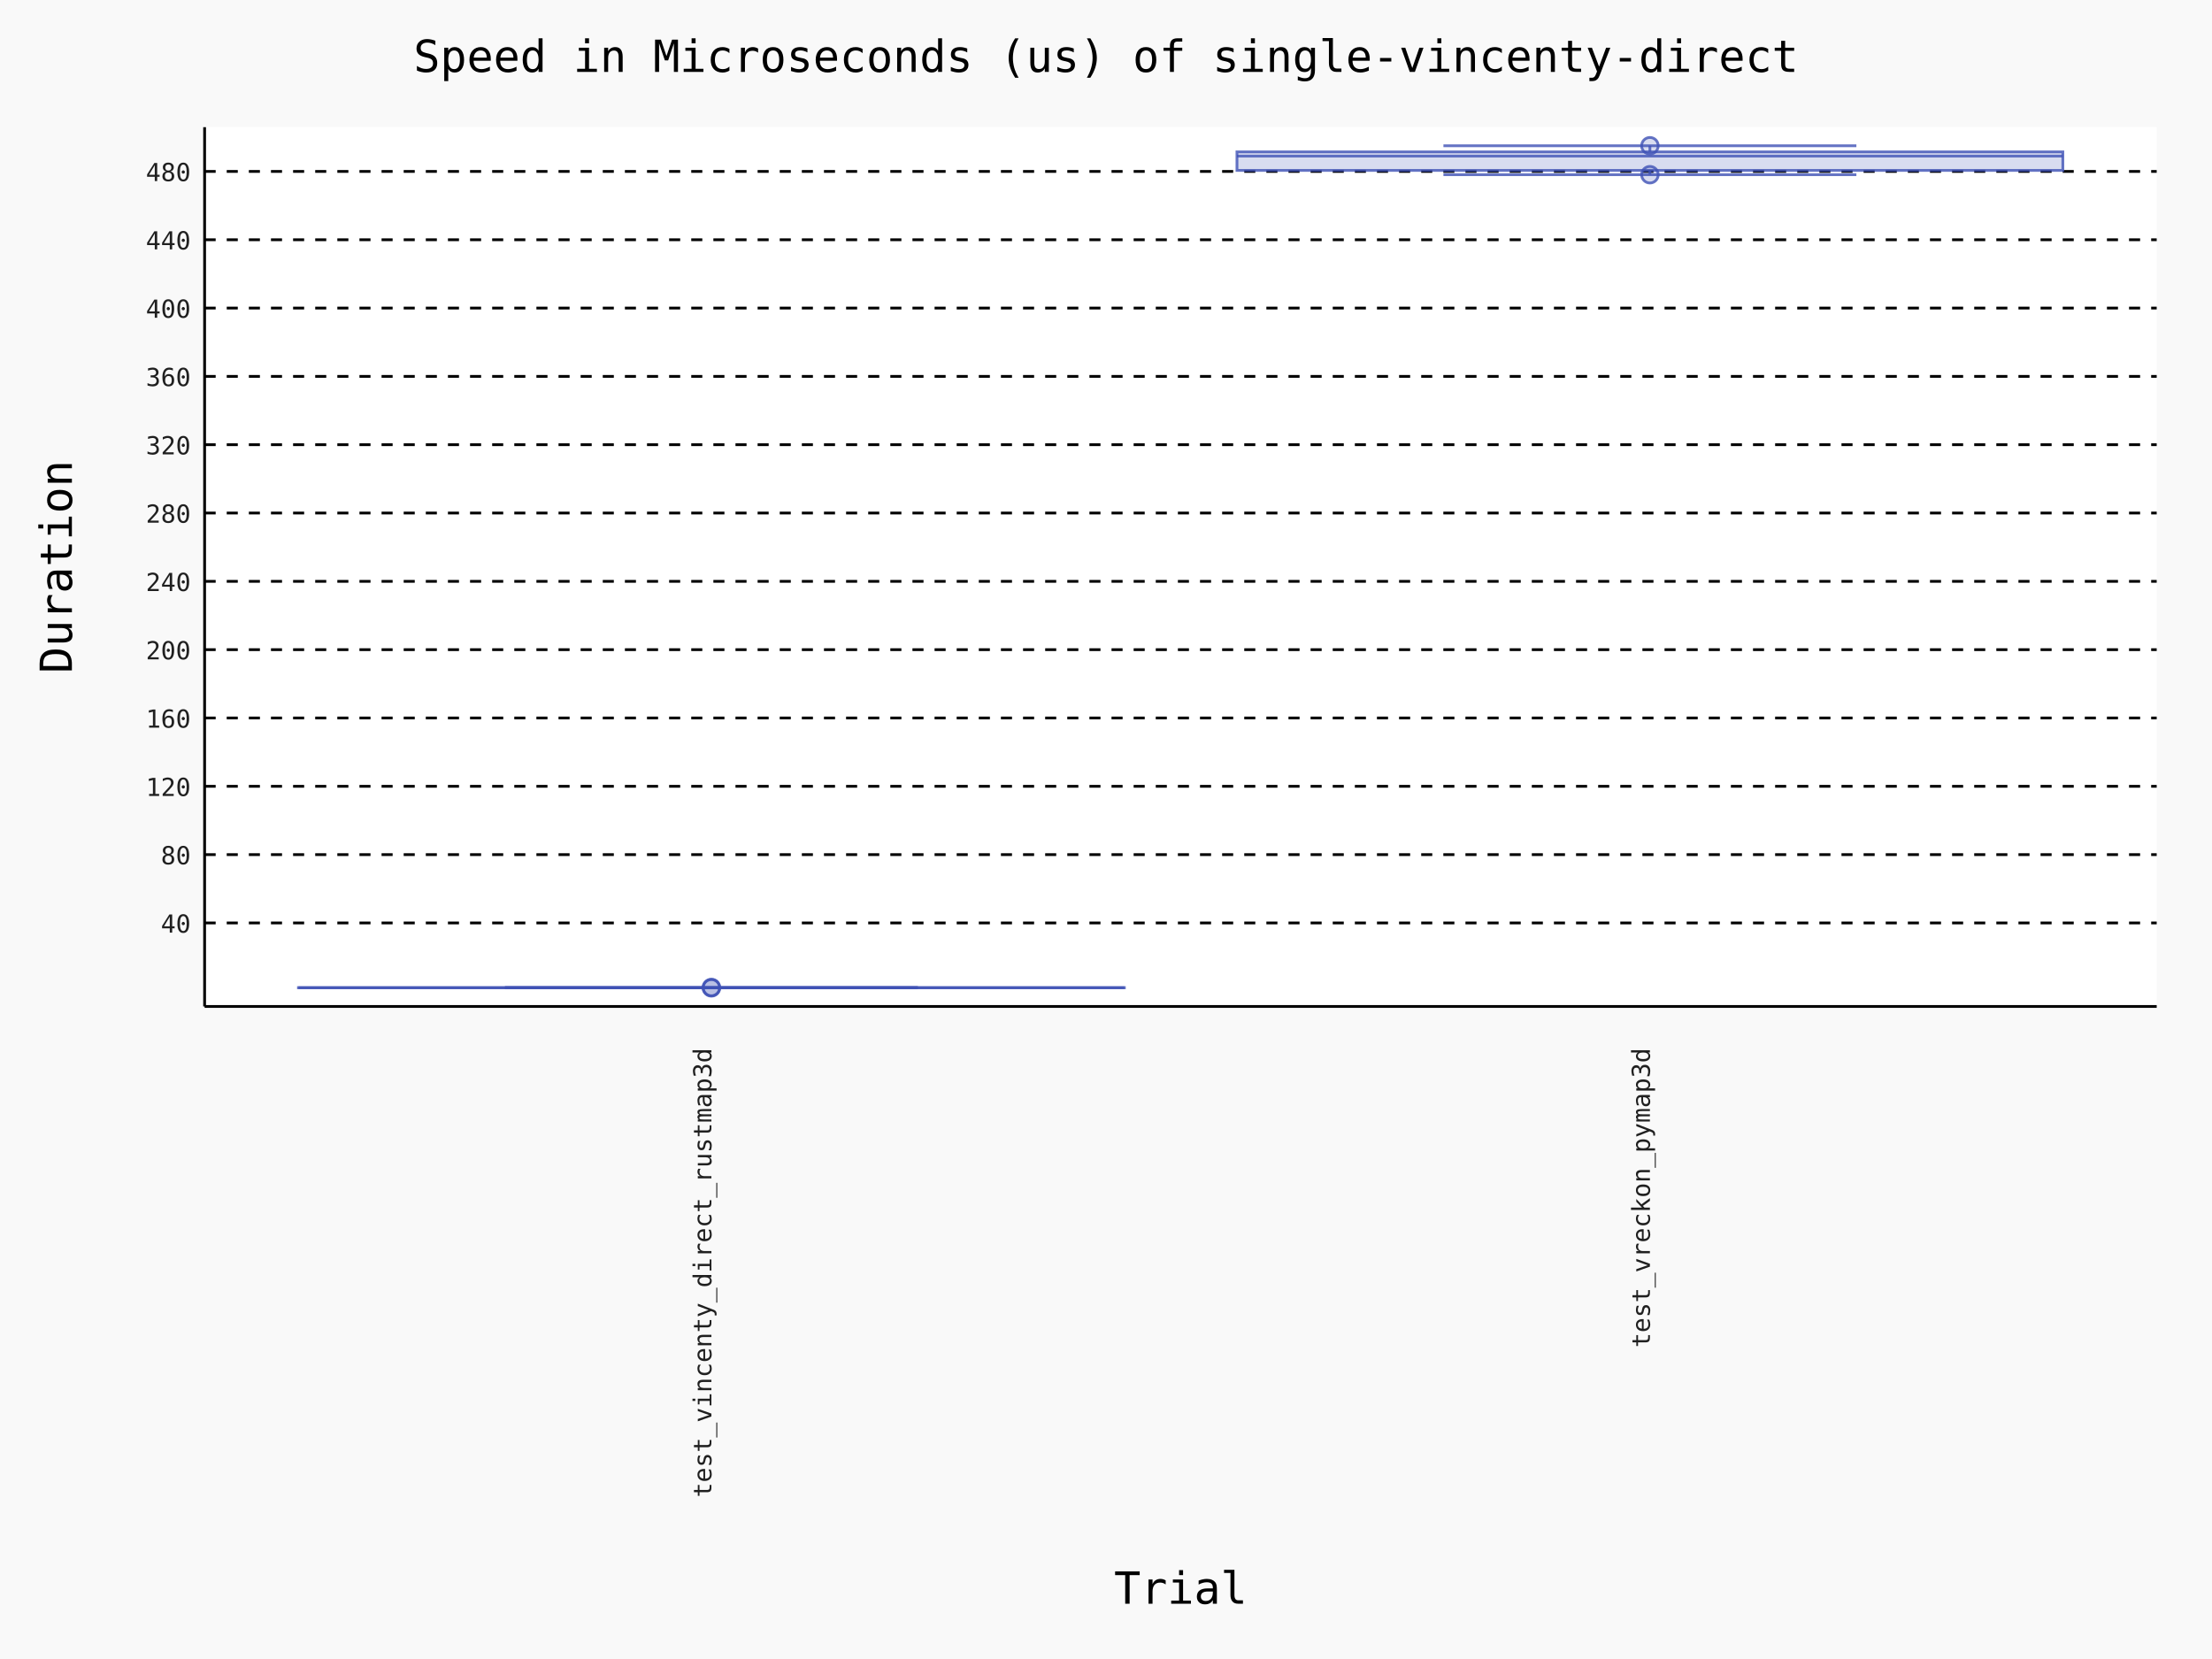
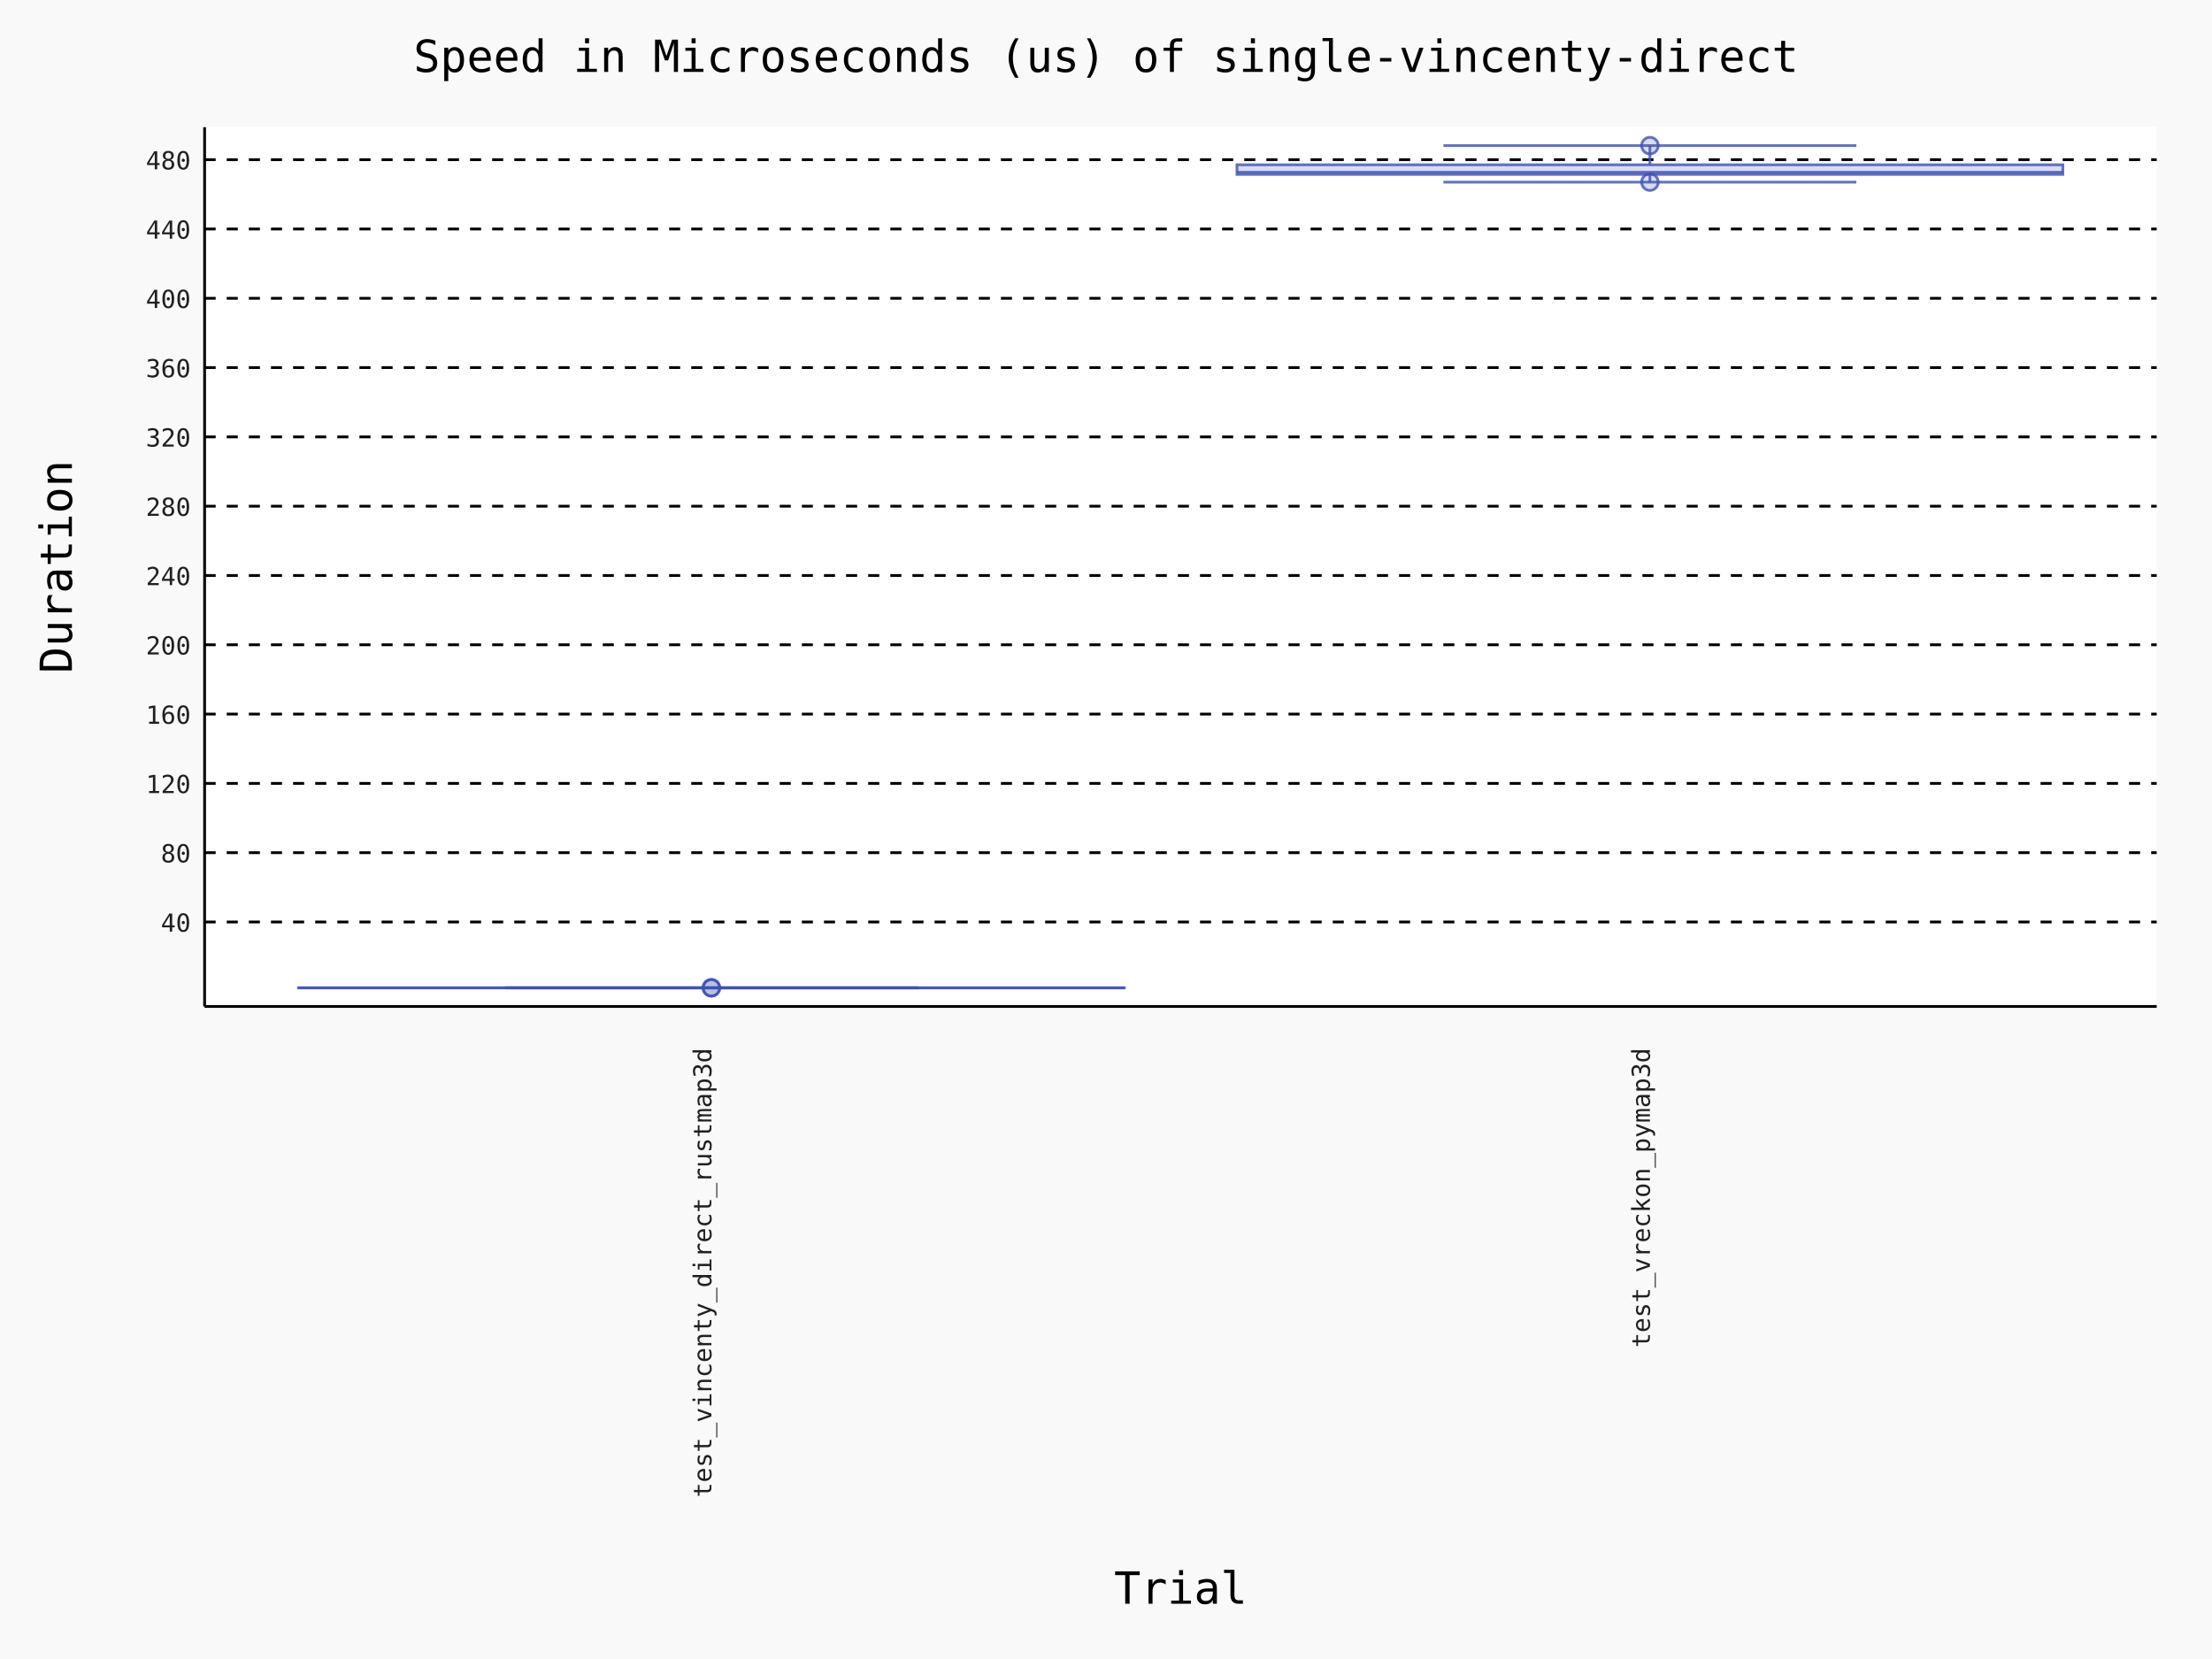
- <svg xmlns="http://www.w3.org/2000/svg" id="chart-508b01dc-fe86-4c7c-8d2a-51bddfc7ba88" class="pygal-chart" viewBox="0 0 800 600">
+ <svg xmlns="http://www.w3.org/2000/svg" id="chart-79a04457-5bf9-4ca5-82bd-573ddcadc08f" class="pygal-chart" viewBox="0 0 800 600">
  <defs>
-     <style type="text/css">#chart-508b01dc-fe86-4c7c-8d2a-51bddfc7ba88{-webkit-user-select:none;-webkit-font-smoothing:antialiased;font-family:Consolas,"Deja Vu Sans Mono","Bitstream Vera Sans Mono","Courier New",monospace}#chart-508b01dc-fe86-4c7c-8d2a-51bddfc7ba88 .title{font-family:Consolas,"Deja Vu Sans Mono","Bitstream Vera Sans Mono","Courier New",monospace;font-size:16px}#chart-508b01dc-fe86-4c7c-8d2a-51bddfc7ba88 .legends .legend text{font-family:Consolas,"Deja Vu Sans Mono","Bitstream Vera Sans Mono","Courier New",monospace;font-size:14px}#chart-508b01dc-fe86-4c7c-8d2a-51bddfc7ba88 .axis text{font-family:Consolas,"Deja Vu Sans Mono","Bitstream Vera Sans Mono","Courier New",monospace;font-size:10px}#chart-508b01dc-fe86-4c7c-8d2a-51bddfc7ba88 .axis text.major{font-family:Consolas,"Deja Vu Sans Mono","Bitstream Vera Sans Mono","Courier New",monospace;font-size:10px}#chart-508b01dc-fe86-4c7c-8d2a-51bddfc7ba88 .text-overlay text.value{font-family:Consolas,"Deja Vu Sans Mono","Bitstream Vera Sans Mono","Courier New",monospace;font-size:16px}#chart-508b01dc-fe86-4c7c-8d2a-51bddfc7ba88 .text-overlay text.label{font-family:Consolas,"Deja Vu Sans Mono","Bitstream Vera Sans Mono","Courier New",monospace;font-size:10px}#chart-508b01dc-fe86-4c7c-8d2a-51bddfc7ba88 .tooltip{font-family:Consolas,"Deja Vu Sans Mono","Bitstream Vera Sans Mono","Courier New",monospace;font-size:14px}#chart-508b01dc-fe86-4c7c-8d2a-51bddfc7ba88 text.no_data{font-family:Consolas,"Deja Vu Sans Mono","Bitstream Vera Sans Mono","Courier New",monospace;font-size:64px}
- #chart-508b01dc-fe86-4c7c-8d2a-51bddfc7ba88{background-color:rgba(249,249,249,1)}#chart-508b01dc-fe86-4c7c-8d2a-51bddfc7ba88 path,#chart-508b01dc-fe86-4c7c-8d2a-51bddfc7ba88 line,#chart-508b01dc-fe86-4c7c-8d2a-51bddfc7ba88 rect,#chart-508b01dc-fe86-4c7c-8d2a-51bddfc7ba88 circle{-webkit-transition:150ms;-moz-transition:150ms;transition:150ms}#chart-508b01dc-fe86-4c7c-8d2a-51bddfc7ba88 .graph &gt; .background{fill:rgba(249,249,249,1)}#chart-508b01dc-fe86-4c7c-8d2a-51bddfc7ba88 .plot &gt; .background{fill:rgba(255,255,255,1)}#chart-508b01dc-fe86-4c7c-8d2a-51bddfc7ba88 .graph{fill:rgba(0,0,0,.87)}#chart-508b01dc-fe86-4c7c-8d2a-51bddfc7ba88 text.no_data{fill:rgba(0,0,0,1)}#chart-508b01dc-fe86-4c7c-8d2a-51bddfc7ba88 .title{fill:rgba(0,0,0,1)}#chart-508b01dc-fe86-4c7c-8d2a-51bddfc7ba88 .legends .legend text{fill:rgba(0,0,0,.87)}#chart-508b01dc-fe86-4c7c-8d2a-51bddfc7ba88 .legends .legend:hover text{fill:rgba(0,0,0,1)}#chart-508b01dc-fe86-4c7c-8d2a-51bddfc7ba88 .axis .line{stroke:rgba(0,0,0,1)}#chart-508b01dc-fe86-4c7c-8d2a-51bddfc7ba88 .axis .guide.line{stroke:rgba(0,0,0,.54)}#chart-508b01dc-fe86-4c7c-8d2a-51bddfc7ba88 .axis .major.line{stroke:rgba(0,0,0,.87)}#chart-508b01dc-fe86-4c7c-8d2a-51bddfc7ba88 .axis text.major{fill:rgba(0,0,0,1)}#chart-508b01dc-fe86-4c7c-8d2a-51bddfc7ba88 .axis.y .guides:hover .guide.line,#chart-508b01dc-fe86-4c7c-8d2a-51bddfc7ba88 .line-graph .axis.x .guides:hover .guide.line,#chart-508b01dc-fe86-4c7c-8d2a-51bddfc7ba88 .stackedline-graph .axis.x .guides:hover .guide.line,#chart-508b01dc-fe86-4c7c-8d2a-51bddfc7ba88 .xy-graph .axis.x .guides:hover .guide.line{stroke:rgba(0,0,0,1)}#chart-508b01dc-fe86-4c7c-8d2a-51bddfc7ba88 .axis .guides:hover text{fill:rgba(0,0,0,1)}#chart-508b01dc-fe86-4c7c-8d2a-51bddfc7ba88 .reactive{fill-opacity:.7;stroke-opacity:.8;stroke-width:1}#chart-508b01dc-fe86-4c7c-8d2a-51bddfc7ba88 .ci{stroke:rgba(0,0,0,.87)}#chart-508b01dc-fe86-4c7c-8d2a-51bddfc7ba88 .reactive.active,#chart-508b01dc-fe86-4c7c-8d2a-51bddfc7ba88 .active .reactive{fill-opacity:.8;stroke-opacity:.9;stroke-width:4}#chart-508b01dc-fe86-4c7c-8d2a-51bddfc7ba88 .ci .reactive.active{stroke-width:1.5}#chart-508b01dc-fe86-4c7c-8d2a-51bddfc7ba88 .series text{fill:rgba(0,0,0,1)}#chart-508b01dc-fe86-4c7c-8d2a-51bddfc7ba88 .tooltip rect{fill:rgba(255,255,255,1);stroke:rgba(0,0,0,1);-webkit-transition:opacity 150ms;-moz-transition:opacity 150ms;transition:opacity 150ms}#chart-508b01dc-fe86-4c7c-8d2a-51bddfc7ba88 .tooltip .label{fill:rgba(0,0,0,.87)}#chart-508b01dc-fe86-4c7c-8d2a-51bddfc7ba88 .tooltip .label{fill:rgba(0,0,0,.87)}#chart-508b01dc-fe86-4c7c-8d2a-51bddfc7ba88 .tooltip .legend{font-size:.8em;fill:rgba(0,0,0,.54)}#chart-508b01dc-fe86-4c7c-8d2a-51bddfc7ba88 .tooltip .x_label{font-size:.6em;fill:rgba(0,0,0,1)}#chart-508b01dc-fe86-4c7c-8d2a-51bddfc7ba88 .tooltip .xlink{font-size:.5em;text-decoration:underline}#chart-508b01dc-fe86-4c7c-8d2a-51bddfc7ba88 .tooltip .value{font-size:1.5em}#chart-508b01dc-fe86-4c7c-8d2a-51bddfc7ba88 .bound{font-size:.5em}#chart-508b01dc-fe86-4c7c-8d2a-51bddfc7ba88 .max-value{font-size:.75em;fill:rgba(0,0,0,.54)}#chart-508b01dc-fe86-4c7c-8d2a-51bddfc7ba88 .map-element{fill:rgba(255,255,255,1);stroke:rgba(0,0,0,.54) !important}#chart-508b01dc-fe86-4c7c-8d2a-51bddfc7ba88 .map-element .reactive{fill-opacity:inherit;stroke-opacity:inherit}#chart-508b01dc-fe86-4c7c-8d2a-51bddfc7ba88 .color-0,#chart-508b01dc-fe86-4c7c-8d2a-51bddfc7ba88 .color-0 a:visited{stroke:#3F51B5;fill:#3F51B5}#chart-508b01dc-fe86-4c7c-8d2a-51bddfc7ba88 .color-1,#chart-508b01dc-fe86-4c7c-8d2a-51bddfc7ba88 .color-1 a:visited{stroke:#3F51B5;fill:#3F51B5}#chart-508b01dc-fe86-4c7c-8d2a-51bddfc7ba88 .text-overlay .color-0 text{fill:black}#chart-508b01dc-fe86-4c7c-8d2a-51bddfc7ba88 .text-overlay .color-1 text{fill:black}
- #chart-508b01dc-fe86-4c7c-8d2a-51bddfc7ba88 text.no_data{text-anchor:middle}#chart-508b01dc-fe86-4c7c-8d2a-51bddfc7ba88 .guide.line{fill:none}#chart-508b01dc-fe86-4c7c-8d2a-51bddfc7ba88 .centered{text-anchor:middle}#chart-508b01dc-fe86-4c7c-8d2a-51bddfc7ba88 .title{text-anchor:middle}#chart-508b01dc-fe86-4c7c-8d2a-51bddfc7ba88 .legends .legend text{fill-opacity:1}#chart-508b01dc-fe86-4c7c-8d2a-51bddfc7ba88 .axis.x text{text-anchor:middle}#chart-508b01dc-fe86-4c7c-8d2a-51bddfc7ba88 .axis.x:not(.web) text[transform]{text-anchor:start}#chart-508b01dc-fe86-4c7c-8d2a-51bddfc7ba88 .axis.x:not(.web) text[transform].backwards{text-anchor:end}#chart-508b01dc-fe86-4c7c-8d2a-51bddfc7ba88 .axis.y text{text-anchor:end}#chart-508b01dc-fe86-4c7c-8d2a-51bddfc7ba88 .axis.y text[transform].backwards{text-anchor:start}#chart-508b01dc-fe86-4c7c-8d2a-51bddfc7ba88 .axis.y2 text{text-anchor:start}#chart-508b01dc-fe86-4c7c-8d2a-51bddfc7ba88 .axis.y2 text[transform].backwards{text-anchor:end}#chart-508b01dc-fe86-4c7c-8d2a-51bddfc7ba88 .axis .guide.line{stroke-dasharray:4,4;stroke:black}#chart-508b01dc-fe86-4c7c-8d2a-51bddfc7ba88 .axis .major.guide.line{stroke-dasharray:6,6;stroke:black}#chart-508b01dc-fe86-4c7c-8d2a-51bddfc7ba88 .horizontal .axis.y .guide.line,#chart-508b01dc-fe86-4c7c-8d2a-51bddfc7ba88 .horizontal .axis.y2 .guide.line,#chart-508b01dc-fe86-4c7c-8d2a-51bddfc7ba88 .vertical .axis.x .guide.line{opacity:0}#chart-508b01dc-fe86-4c7c-8d2a-51bddfc7ba88 .horizontal .axis.always_show .guide.line,#chart-508b01dc-fe86-4c7c-8d2a-51bddfc7ba88 .vertical .axis.always_show .guide.line{opacity:1 !important}#chart-508b01dc-fe86-4c7c-8d2a-51bddfc7ba88 .axis.y .guides:hover .guide.line,#chart-508b01dc-fe86-4c7c-8d2a-51bddfc7ba88 .axis.y2 .guides:hover .guide.line,#chart-508b01dc-fe86-4c7c-8d2a-51bddfc7ba88 .axis.x .guides:hover .guide.line{opacity:1}#chart-508b01dc-fe86-4c7c-8d2a-51bddfc7ba88 .axis .guides:hover text{opacity:1}#chart-508b01dc-fe86-4c7c-8d2a-51bddfc7ba88 .nofill{fill:none}#chart-508b01dc-fe86-4c7c-8d2a-51bddfc7ba88 .subtle-fill{fill-opacity:.2}#chart-508b01dc-fe86-4c7c-8d2a-51bddfc7ba88 .dot{stroke-width:1px;fill-opacity:1;stroke-opacity:1}#chart-508b01dc-fe86-4c7c-8d2a-51bddfc7ba88 .dot.active{stroke-width:5px}#chart-508b01dc-fe86-4c7c-8d2a-51bddfc7ba88 .dot.negative{fill:transparent}#chart-508b01dc-fe86-4c7c-8d2a-51bddfc7ba88 text,#chart-508b01dc-fe86-4c7c-8d2a-51bddfc7ba88 tspan{stroke:none !important}#chart-508b01dc-fe86-4c7c-8d2a-51bddfc7ba88 .series text.active{opacity:1}#chart-508b01dc-fe86-4c7c-8d2a-51bddfc7ba88 .tooltip rect{fill-opacity:.95;stroke-width:.5}#chart-508b01dc-fe86-4c7c-8d2a-51bddfc7ba88 .tooltip text{fill-opacity:1}#chart-508b01dc-fe86-4c7c-8d2a-51bddfc7ba88 .showable{visibility:hidden}#chart-508b01dc-fe86-4c7c-8d2a-51bddfc7ba88 .showable.shown{visibility:visible}#chart-508b01dc-fe86-4c7c-8d2a-51bddfc7ba88 .gauge-background{fill:rgba(229,229,229,1);stroke:none}#chart-508b01dc-fe86-4c7c-8d2a-51bddfc7ba88 .bg-lines{stroke:rgba(249,249,249,1);stroke-width:2px}
+     <style type="text/css">#chart-79a04457-5bf9-4ca5-82bd-573ddcadc08f{-webkit-user-select:none;-webkit-font-smoothing:antialiased;font-family:Consolas,"Deja Vu Sans Mono","Bitstream Vera Sans Mono","Courier New",monospace}#chart-79a04457-5bf9-4ca5-82bd-573ddcadc08f .title{font-family:Consolas,"Deja Vu Sans Mono","Bitstream Vera Sans Mono","Courier New",monospace;font-size:16px}#chart-79a04457-5bf9-4ca5-82bd-573ddcadc08f .legends .legend text{font-family:Consolas,"Deja Vu Sans Mono","Bitstream Vera Sans Mono","Courier New",monospace;font-size:14px}#chart-79a04457-5bf9-4ca5-82bd-573ddcadc08f .axis text{font-family:Consolas,"Deja Vu Sans Mono","Bitstream Vera Sans Mono","Courier New",monospace;font-size:10px}#chart-79a04457-5bf9-4ca5-82bd-573ddcadc08f .axis text.major{font-family:Consolas,"Deja Vu Sans Mono","Bitstream Vera Sans Mono","Courier New",monospace;font-size:10px}#chart-79a04457-5bf9-4ca5-82bd-573ddcadc08f .text-overlay text.value{font-family:Consolas,"Deja Vu Sans Mono","Bitstream Vera Sans Mono","Courier New",monospace;font-size:16px}#chart-79a04457-5bf9-4ca5-82bd-573ddcadc08f .text-overlay text.label{font-family:Consolas,"Deja Vu Sans Mono","Bitstream Vera Sans Mono","Courier New",monospace;font-size:10px}#chart-79a04457-5bf9-4ca5-82bd-573ddcadc08f .tooltip{font-family:Consolas,"Deja Vu Sans Mono","Bitstream Vera Sans Mono","Courier New",monospace;font-size:14px}#chart-79a04457-5bf9-4ca5-82bd-573ddcadc08f text.no_data{font-family:Consolas,"Deja Vu Sans Mono","Bitstream Vera Sans Mono","Courier New",monospace;font-size:64px}
+ #chart-79a04457-5bf9-4ca5-82bd-573ddcadc08f{background-color:rgba(249,249,249,1)}#chart-79a04457-5bf9-4ca5-82bd-573ddcadc08f path,#chart-79a04457-5bf9-4ca5-82bd-573ddcadc08f line,#chart-79a04457-5bf9-4ca5-82bd-573ddcadc08f rect,#chart-79a04457-5bf9-4ca5-82bd-573ddcadc08f circle{-webkit-transition:150ms;-moz-transition:150ms;transition:150ms}#chart-79a04457-5bf9-4ca5-82bd-573ddcadc08f .graph &gt; .background{fill:rgba(249,249,249,1)}#chart-79a04457-5bf9-4ca5-82bd-573ddcadc08f .plot &gt; .background{fill:rgba(255,255,255,1)}#chart-79a04457-5bf9-4ca5-82bd-573ddcadc08f .graph{fill:rgba(0,0,0,.87)}#chart-79a04457-5bf9-4ca5-82bd-573ddcadc08f text.no_data{fill:rgba(0,0,0,1)}#chart-79a04457-5bf9-4ca5-82bd-573ddcadc08f .title{fill:rgba(0,0,0,1)}#chart-79a04457-5bf9-4ca5-82bd-573ddcadc08f .legends .legend text{fill:rgba(0,0,0,.87)}#chart-79a04457-5bf9-4ca5-82bd-573ddcadc08f .legends .legend:hover text{fill:rgba(0,0,0,1)}#chart-79a04457-5bf9-4ca5-82bd-573ddcadc08f .axis .line{stroke:rgba(0,0,0,1)}#chart-79a04457-5bf9-4ca5-82bd-573ddcadc08f .axis .guide.line{stroke:rgba(0,0,0,.54)}#chart-79a04457-5bf9-4ca5-82bd-573ddcadc08f .axis .major.line{stroke:rgba(0,0,0,.87)}#chart-79a04457-5bf9-4ca5-82bd-573ddcadc08f .axis text.major{fill:rgba(0,0,0,1)}#chart-79a04457-5bf9-4ca5-82bd-573ddcadc08f .axis.y .guides:hover .guide.line,#chart-79a04457-5bf9-4ca5-82bd-573ddcadc08f .line-graph .axis.x .guides:hover .guide.line,#chart-79a04457-5bf9-4ca5-82bd-573ddcadc08f .stackedline-graph .axis.x .guides:hover .guide.line,#chart-79a04457-5bf9-4ca5-82bd-573ddcadc08f .xy-graph .axis.x .guides:hover .guide.line{stroke:rgba(0,0,0,1)}#chart-79a04457-5bf9-4ca5-82bd-573ddcadc08f .axis .guides:hover text{fill:rgba(0,0,0,1)}#chart-79a04457-5bf9-4ca5-82bd-573ddcadc08f .reactive{fill-opacity:.7;stroke-opacity:.8;stroke-width:1}#chart-79a04457-5bf9-4ca5-82bd-573ddcadc08f .ci{stroke:rgba(0,0,0,.87)}#chart-79a04457-5bf9-4ca5-82bd-573ddcadc08f .reactive.active,#chart-79a04457-5bf9-4ca5-82bd-573ddcadc08f .active .reactive{fill-opacity:.8;stroke-opacity:.9;stroke-width:4}#chart-79a04457-5bf9-4ca5-82bd-573ddcadc08f .ci .reactive.active{stroke-width:1.5}#chart-79a04457-5bf9-4ca5-82bd-573ddcadc08f .series text{fill:rgba(0,0,0,1)}#chart-79a04457-5bf9-4ca5-82bd-573ddcadc08f .tooltip rect{fill:rgba(255,255,255,1);stroke:rgba(0,0,0,1);-webkit-transition:opacity 150ms;-moz-transition:opacity 150ms;transition:opacity 150ms}#chart-79a04457-5bf9-4ca5-82bd-573ddcadc08f .tooltip .label{fill:rgba(0,0,0,.87)}#chart-79a04457-5bf9-4ca5-82bd-573ddcadc08f .tooltip .label{fill:rgba(0,0,0,.87)}#chart-79a04457-5bf9-4ca5-82bd-573ddcadc08f .tooltip .legend{font-size:.8em;fill:rgba(0,0,0,.54)}#chart-79a04457-5bf9-4ca5-82bd-573ddcadc08f .tooltip .x_label{font-size:.6em;fill:rgba(0,0,0,1)}#chart-79a04457-5bf9-4ca5-82bd-573ddcadc08f .tooltip .xlink{font-size:.5em;text-decoration:underline}#chart-79a04457-5bf9-4ca5-82bd-573ddcadc08f .tooltip .value{font-size:1.5em}#chart-79a04457-5bf9-4ca5-82bd-573ddcadc08f .bound{font-size:.5em}#chart-79a04457-5bf9-4ca5-82bd-573ddcadc08f .max-value{font-size:.75em;fill:rgba(0,0,0,.54)}#chart-79a04457-5bf9-4ca5-82bd-573ddcadc08f .map-element{fill:rgba(255,255,255,1);stroke:rgba(0,0,0,.54) !important}#chart-79a04457-5bf9-4ca5-82bd-573ddcadc08f .map-element .reactive{fill-opacity:inherit;stroke-opacity:inherit}#chart-79a04457-5bf9-4ca5-82bd-573ddcadc08f .color-0,#chart-79a04457-5bf9-4ca5-82bd-573ddcadc08f .color-0 a:visited{stroke:#3F51B5;fill:#3F51B5}#chart-79a04457-5bf9-4ca5-82bd-573ddcadc08f .color-1,#chart-79a04457-5bf9-4ca5-82bd-573ddcadc08f .color-1 a:visited{stroke:#3F51B5;fill:#3F51B5}#chart-79a04457-5bf9-4ca5-82bd-573ddcadc08f .text-overlay .color-0 text{fill:black}#chart-79a04457-5bf9-4ca5-82bd-573ddcadc08f .text-overlay .color-1 text{fill:black}
+ #chart-79a04457-5bf9-4ca5-82bd-573ddcadc08f text.no_data{text-anchor:middle}#chart-79a04457-5bf9-4ca5-82bd-573ddcadc08f .guide.line{fill:none}#chart-79a04457-5bf9-4ca5-82bd-573ddcadc08f .centered{text-anchor:middle}#chart-79a04457-5bf9-4ca5-82bd-573ddcadc08f .title{text-anchor:middle}#chart-79a04457-5bf9-4ca5-82bd-573ddcadc08f .legends .legend text{fill-opacity:1}#chart-79a04457-5bf9-4ca5-82bd-573ddcadc08f .axis.x text{text-anchor:middle}#chart-79a04457-5bf9-4ca5-82bd-573ddcadc08f .axis.x:not(.web) text[transform]{text-anchor:start}#chart-79a04457-5bf9-4ca5-82bd-573ddcadc08f .axis.x:not(.web) text[transform].backwards{text-anchor:end}#chart-79a04457-5bf9-4ca5-82bd-573ddcadc08f .axis.y text{text-anchor:end}#chart-79a04457-5bf9-4ca5-82bd-573ddcadc08f .axis.y text[transform].backwards{text-anchor:start}#chart-79a04457-5bf9-4ca5-82bd-573ddcadc08f .axis.y2 text{text-anchor:start}#chart-79a04457-5bf9-4ca5-82bd-573ddcadc08f .axis.y2 text[transform].backwards{text-anchor:end}#chart-79a04457-5bf9-4ca5-82bd-573ddcadc08f .axis .guide.line{stroke-dasharray:4,4;stroke:black}#chart-79a04457-5bf9-4ca5-82bd-573ddcadc08f .axis .major.guide.line{stroke-dasharray:6,6;stroke:black}#chart-79a04457-5bf9-4ca5-82bd-573ddcadc08f .horizontal .axis.y .guide.line,#chart-79a04457-5bf9-4ca5-82bd-573ddcadc08f .horizontal .axis.y2 .guide.line,#chart-79a04457-5bf9-4ca5-82bd-573ddcadc08f .vertical .axis.x .guide.line{opacity:0}#chart-79a04457-5bf9-4ca5-82bd-573ddcadc08f .horizontal .axis.always_show .guide.line,#chart-79a04457-5bf9-4ca5-82bd-573ddcadc08f .vertical .axis.always_show .guide.line{opacity:1 !important}#chart-79a04457-5bf9-4ca5-82bd-573ddcadc08f .axis.y .guides:hover .guide.line,#chart-79a04457-5bf9-4ca5-82bd-573ddcadc08f .axis.y2 .guides:hover .guide.line,#chart-79a04457-5bf9-4ca5-82bd-573ddcadc08f .axis.x .guides:hover .guide.line{opacity:1}#chart-79a04457-5bf9-4ca5-82bd-573ddcadc08f .axis .guides:hover text{opacity:1}#chart-79a04457-5bf9-4ca5-82bd-573ddcadc08f .nofill{fill:none}#chart-79a04457-5bf9-4ca5-82bd-573ddcadc08f .subtle-fill{fill-opacity:.2}#chart-79a04457-5bf9-4ca5-82bd-573ddcadc08f .dot{stroke-width:1px;fill-opacity:1;stroke-opacity:1}#chart-79a04457-5bf9-4ca5-82bd-573ddcadc08f .dot.active{stroke-width:5px}#chart-79a04457-5bf9-4ca5-82bd-573ddcadc08f .dot.negative{fill:transparent}#chart-79a04457-5bf9-4ca5-82bd-573ddcadc08f text,#chart-79a04457-5bf9-4ca5-82bd-573ddcadc08f tspan{stroke:none !important}#chart-79a04457-5bf9-4ca5-82bd-573ddcadc08f .series text.active{opacity:1}#chart-79a04457-5bf9-4ca5-82bd-573ddcadc08f .tooltip rect{fill-opacity:.95;stroke-width:.5}#chart-79a04457-5bf9-4ca5-82bd-573ddcadc08f .tooltip text{fill-opacity:1}#chart-79a04457-5bf9-4ca5-82bd-573ddcadc08f .showable{visibility:hidden}#chart-79a04457-5bf9-4ca5-82bd-573ddcadc08f .showable.shown{visibility:visible}#chart-79a04457-5bf9-4ca5-82bd-573ddcadc08f .gauge-background{fill:rgba(229,229,229,1);stroke:none}#chart-79a04457-5bf9-4ca5-82bd-573ddcadc08f .bg-lines{stroke:rgba(249,249,249,1);stroke-width:2px}
.tooltip .value{font-size:1em !important}.axis text{font-size:9px !important}</style>
  </defs>
  <g class="graph custombox-graph vertical">
    <rect x="0" y="0" width="800" height="600" class="background" />
    <g transform="translate(74, 46)" class="plot">
      <rect x="0" y="0" width="706.0" height="318.0" class="background" />
      <g class="axis y always_show">
        <path d="M0 318 h706" class="line" />
        <g class="guides">
-           <path d="M0 287.794 h706" class="guide line" />
-           <text x="-5" y="291.294" class="">40</text>
+           <path d="M0 287.448 h706" class="guide line" />
+           <text x="-5" y="290.948" class="">40</text>
        </g>
        <g class="guides">
-           <path d="M0 263.085 h706" class="guide line" />
-           <text x="-5" y="266.585" class="">80</text>
+           <path d="M0 262.385 h706" class="guide line" />
+           <text x="-5" y="265.885" class="">80</text>
        </g>
        <g class="guides">
-           <path d="M0 238.376 h706" class="guide line" />
-           <text x="-5" y="241.876" class="">120</text>
+           <path d="M0 237.322 h706" class="guide line" />
+           <text x="-5" y="240.822" class="">120</text>
        </g>
        <g class="guides">
-           <path d="M0 213.668 h706" class="guide line" />
-           <text x="-5" y="217.168" class="">160</text>
+           <path d="M0 212.259 h706" class="guide line" />
+           <text x="-5" y="215.759" class="">160</text>
        </g>
        <g class="guides">
-           <path d="M0 188.959 h706" class="guide line" />
-           <text x="-5" y="192.459" class="">200</text>
+           <path d="M0 187.196 h706" class="guide line" />
+           <text x="-5" y="190.696" class="">200</text>
        </g>
        <g class="guides">
-           <path d="M0 164.251 h706" class="guide line" />
-           <text x="-5" y="167.751" class="">240</text>
+           <path d="M0 162.133 h706" class="guide line" />
+           <text x="-5" y="165.633" class="">240</text>
        </g>
        <g class="guides">
-           <path d="M0 139.542 h706" class="guide line" />
-           <text x="-5" y="143.042" class="">280</text>
+           <path d="M0 137.07 h706" class="guide line" />
+           <text x="-5" y="140.57" class="">280</text>
        </g>
        <g class="guides">
-           <path d="M0 114.833 h706" class="guide line" />
-           <text x="-5" y="118.333" class="">320</text>
+           <path d="M0 112.007 h706" class="guide line" />
+           <text x="-5" y="115.507" class="">320</text>
        </g>
        <g class="guides">
-           <path d="M0 90.125 h706" class="guide line" />
-           <text x="-5" y="93.625" class="">360</text>
+           <path d="M0 86.944 h706" class="guide line" />
+           <text x="-5" y="90.444" class="">360</text>
        </g>
        <g class="guides">
-           <path d="M0 65.416 h706" class="guide line" />
-           <text x="-5" y="68.916" class="">400</text>
+           <path d="M0 61.881 h706" class="guide line" />
+           <text x="-5" y="65.381" class="">400</text>
        </g>
        <g class="guides">
-           <path d="M0 40.707 h706" class="guide line" />
-           <text x="-5" y="44.207" class="">440</text>
+           <path d="M0 36.818 h706" class="guide line" />
+           <text x="-5" y="40.318" class="">440</text>
        </g>
        <g class="guides">
-           <path d="M0 15.999 h706" class="guide line" />
-           <text x="-5" y="19.499" class="">480</text>
+           <path d="M0 11.755 h706" class="guide line" />
+           <text x="-5" y="15.255" class="">480</text>
        </g>
      </g>
      <g class="axis x">
        <path d="M0 0 v318" class="line" />
        <g class="guides">
          <path d="M183.288 0 v318" class="guide line" />
          <text x="183.288" y="333.0" class="backwards" transform="rotate(270 183.2885 333)">test_vincenty_direct_rustmap3d</text>
        </g>
        <g class="guides">
          <path d="M522.712 0 v318" class="guide line" />
          <text x="522.712" y="333.0" class="backwards" transform="rotate(270 522.7115 333)">test_vreckon_pymap3d</text>
        </g>
      </g>
      <g class="series serie-0 color-0">
        <g class="boxes">
          <g class="box">
-             <path stroke-width="3" d="M108.615 311.271 L257.962 311.271" class="reactive tooltip-trigger" />
-             <path stroke-width="3" d="M33.942 311.232 L332.635 311.232" class="reactive tooltip-trigger" />
-             <path stroke-width="3" d="M108.615 311.143 L257.962 311.143" class="reactive tooltip-trigger" />
-             <path stroke-width="2" d="M183.288 311.271 L183.288 311.256" class="reactive tooltip-trigger" />
-             <path stroke-width="2" d="M183.288 311.143 L183.288 311.185" class="reactive tooltip-trigger" />
-             <rect x="33.942" y="311.185" height="0.071" width="298.692" class="subtle-fill reactive tooltip-trigger" />
-             <circle cx="183.288" cy="311.271" r="3" class="subtle-fill reactive tooltip-trigger" />
-             <circle cx="183.288" cy="311.143" r="3" class="subtle-fill reactive tooltip-trigger" />
+             <path stroke-width="3" d="M108.615 311.3 L257.962 311.3" class="reactive tooltip-trigger" />
+             <path stroke-width="3" d="M33.942 311.278 L332.635 311.278" class="reactive tooltip-trigger" />
+             <path stroke-width="3" d="M108.615 311.216 L257.962 311.216" class="reactive tooltip-trigger" />
+             <path stroke-width="2" d="M183.288 311.3 L183.288 311.296" class="reactive tooltip-trigger" />
+             <path stroke-width="2" d="M183.288 311.216 L183.288 311.241" class="reactive tooltip-trigger" />
+             <rect x="33.942" y="311.241" height="0.055" width="298.692" class="subtle-fill reactive tooltip-trigger" />
+             <circle cx="183.288" cy="311.3" r="3" class="subtle-fill reactive tooltip-trigger" />
+             <circle cx="183.288" cy="311.216" r="3" class="subtle-fill reactive tooltip-trigger" />
          </g>
        </g>
      </g>
      <g class="series serie-1 color-1">
        <g class="boxes">
          <g class="box">
-             <path stroke-width="3" d="M448.038 17.183 L597.385 17.183" class="reactive tooltip-trigger" />
-             <path stroke-width="3" d="M373.365 10.449 L672.058 10.449" class="reactive tooltip-trigger" />
-             <path stroke-width="3" d="M448.038 6.719 L597.385 6.719" class="reactive tooltip-trigger" />
-             <path stroke-width="2" d="M522.712 17.183 L522.712 15.63" class="reactive tooltip-trigger" />
-             <path stroke-width="2" d="M522.712 6.719 L522.712 8.93" class="reactive tooltip-trigger" />
-             <rect x="373.365" y="8.93" height="6.7" width="298.692" class="subtle-fill reactive tooltip-trigger" />
-             <circle cx="522.712" cy="17.183" r="3" class="subtle-fill reactive tooltip-trigger" />
-             <circle cx="522.712" cy="6.719" r="3" class="subtle-fill reactive tooltip-trigger" />
+             <path stroke-width="3" d="M448.038 19.874 L597.385 19.874" class="reactive tooltip-trigger" />
+             <path stroke-width="3" d="M373.365 16.3 L672.058 16.3" class="reactive tooltip-trigger" />
+             <path stroke-width="3" d="M448.038 6.66 L597.385 6.66" class="reactive tooltip-trigger" />
+             <path stroke-width="2" d="M522.712 19.874 L522.712 17.082" class="reactive tooltip-trigger" />
+             <path stroke-width="2" d="M522.712 6.66 L522.712 13.601" class="reactive tooltip-trigger" />
+             <rect x="373.365" y="13.601" height="3.481" width="298.692" class="subtle-fill reactive tooltip-trigger" />
+             <circle cx="522.712" cy="19.874" r="3" class="subtle-fill reactive tooltip-trigger" />
+             <circle cx="522.712" cy="6.66" r="3" class="subtle-fill reactive tooltip-trigger" />
          </g>
        </g>
      </g>
    </g>
    <g class="titles">
      <text x="400.0" y="26" class="title plot_title">Speed in Microseconds (us) of single-vincenty-direct</text>
      <text x="427.0" y="580.0" class="title">Trial</text>
      <text x="0" y="231.0" class="title" transform="rotate(-90 0 205)">Duration</text>
    </g>
    <g transform="translate(74, 46)" class="plot overlay">
      <g class="series serie-0 color-0" />
      <g class="series serie-1 color-1" />
    </g>
    <g transform="translate(74, 46)" class="plot text-overlay">
      <g class="series serie-0 color-0" />
      <g class="series serie-1 color-1" />
    </g>
    <g transform="translate(74, 46)" class="plot tooltip-overlay">
      <g transform="translate(0 0)" style="opacity: 0" class="tooltip">
        <rect rx="0" ry="0" width="0" height="0" class="tooltip-box" />
        <g class="text" />
      </g>
    </g>
  </g>
</svg>
